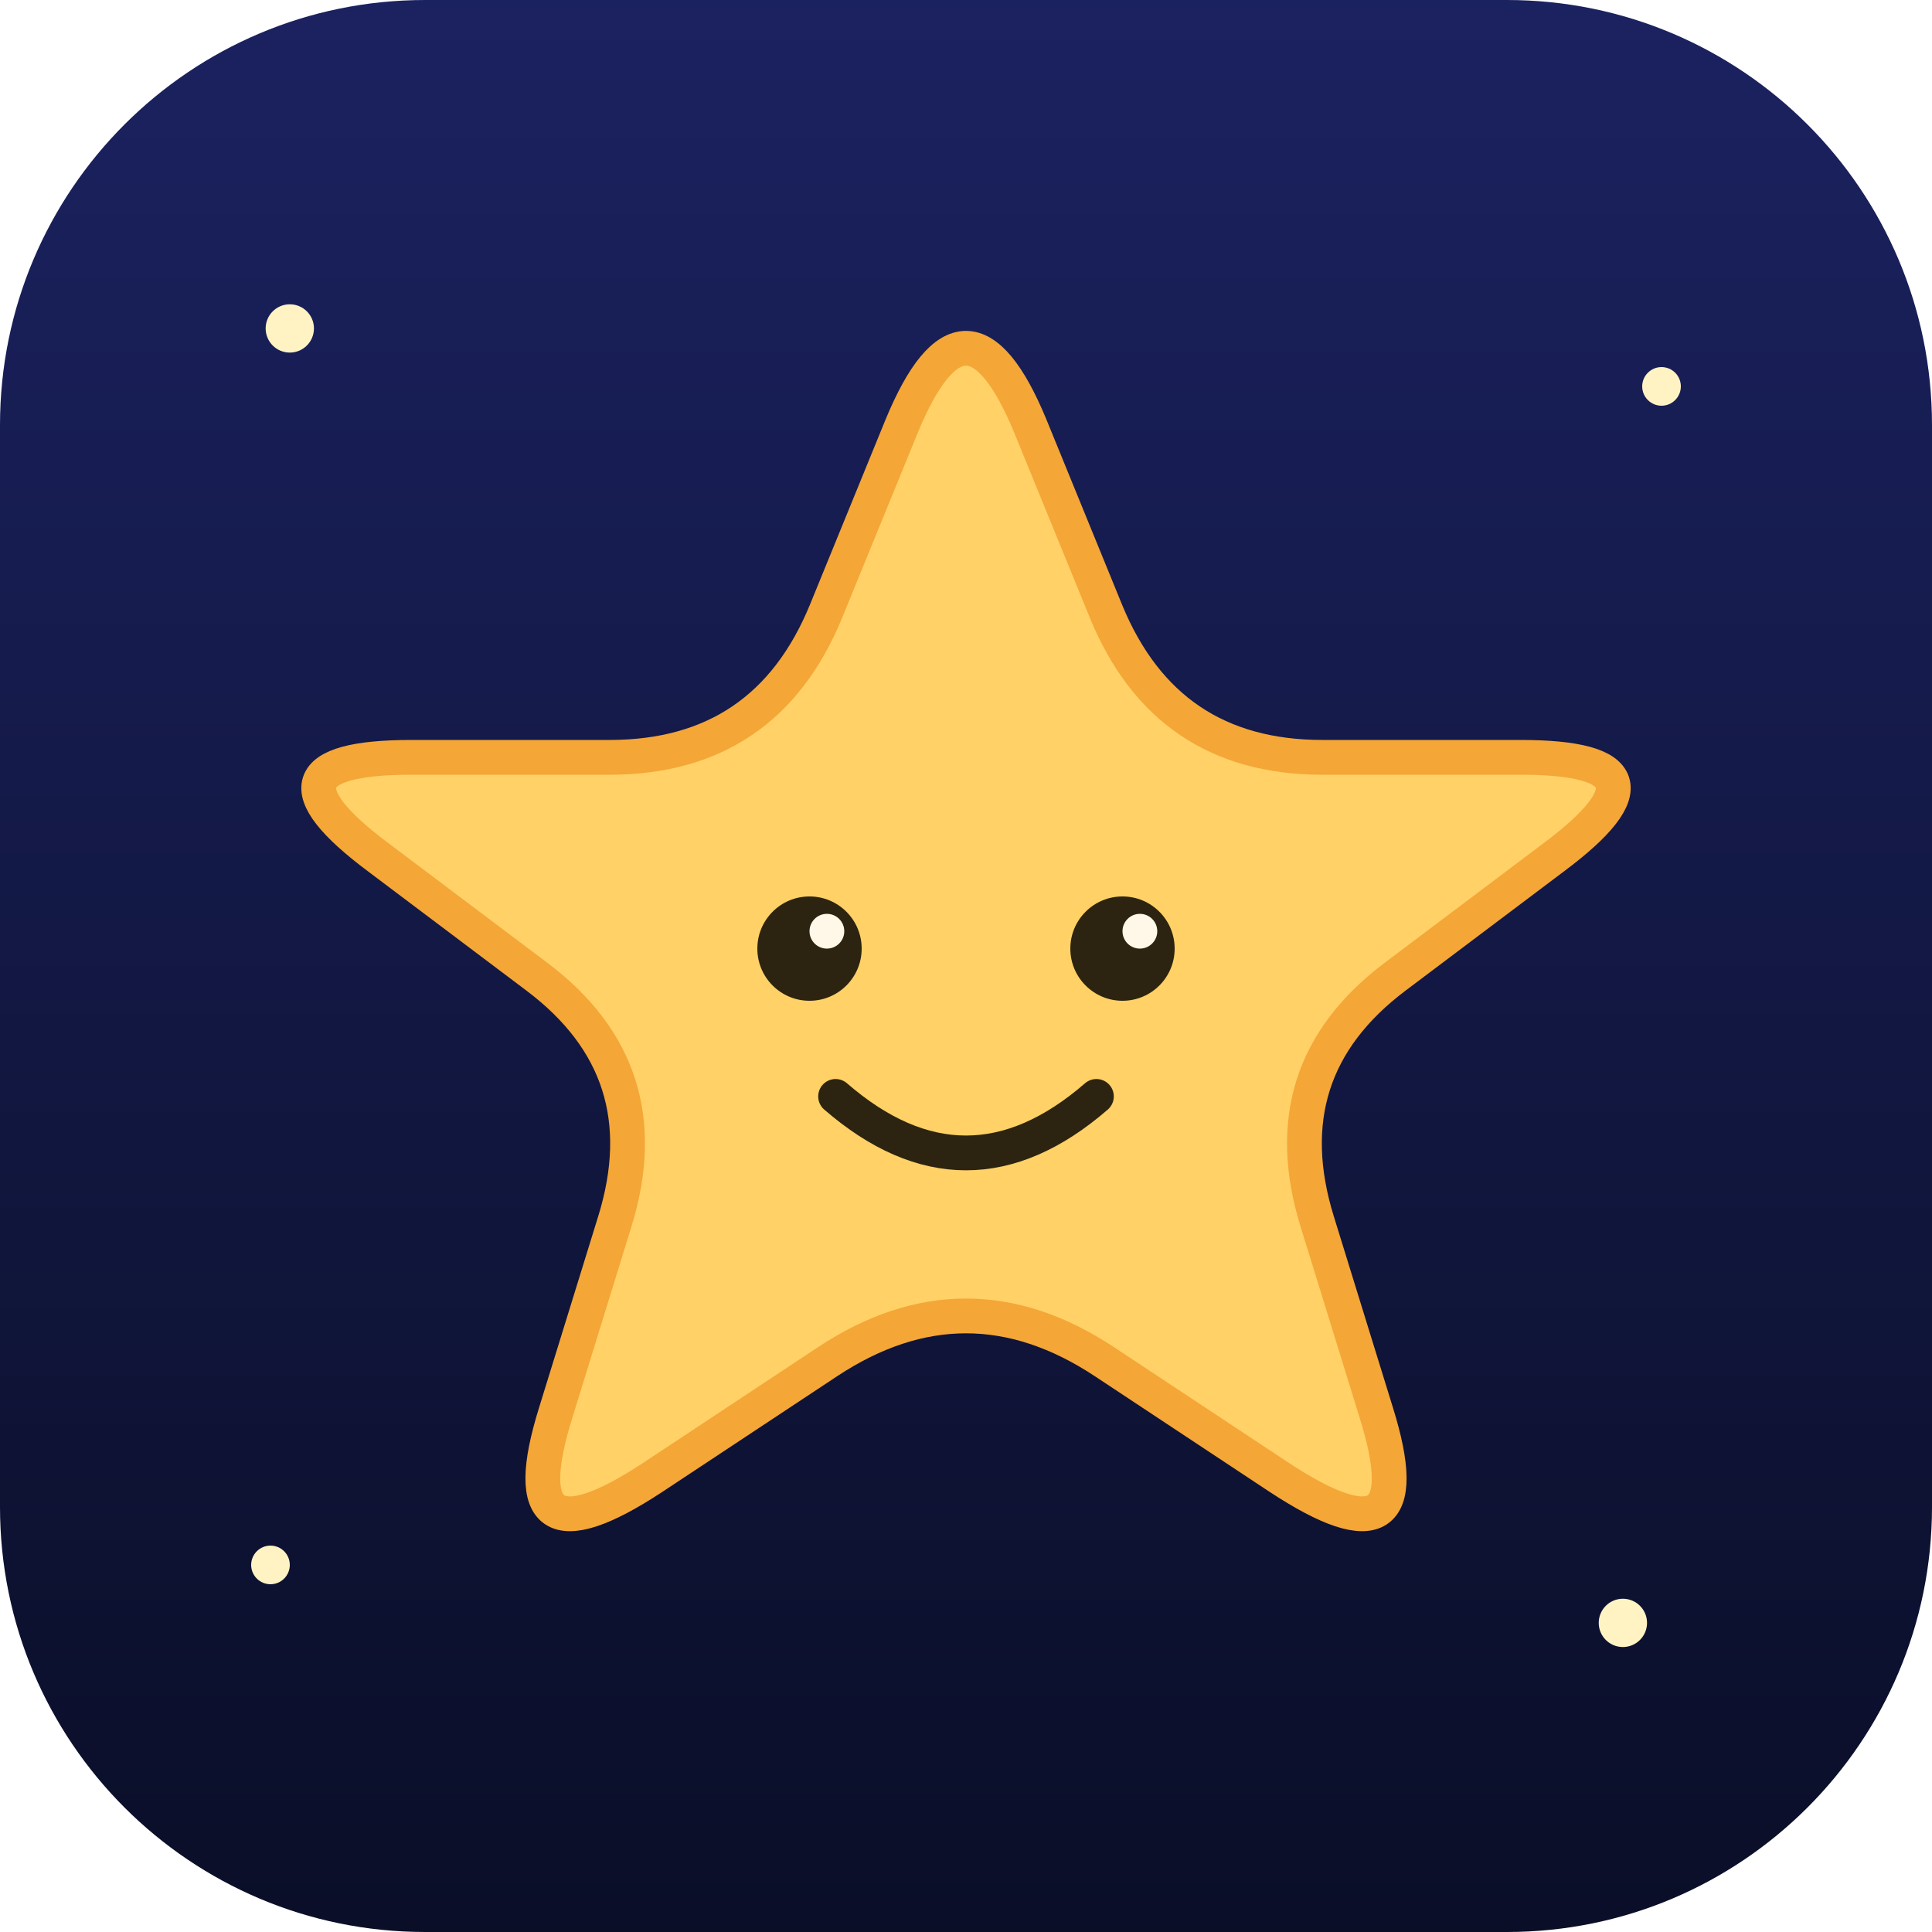
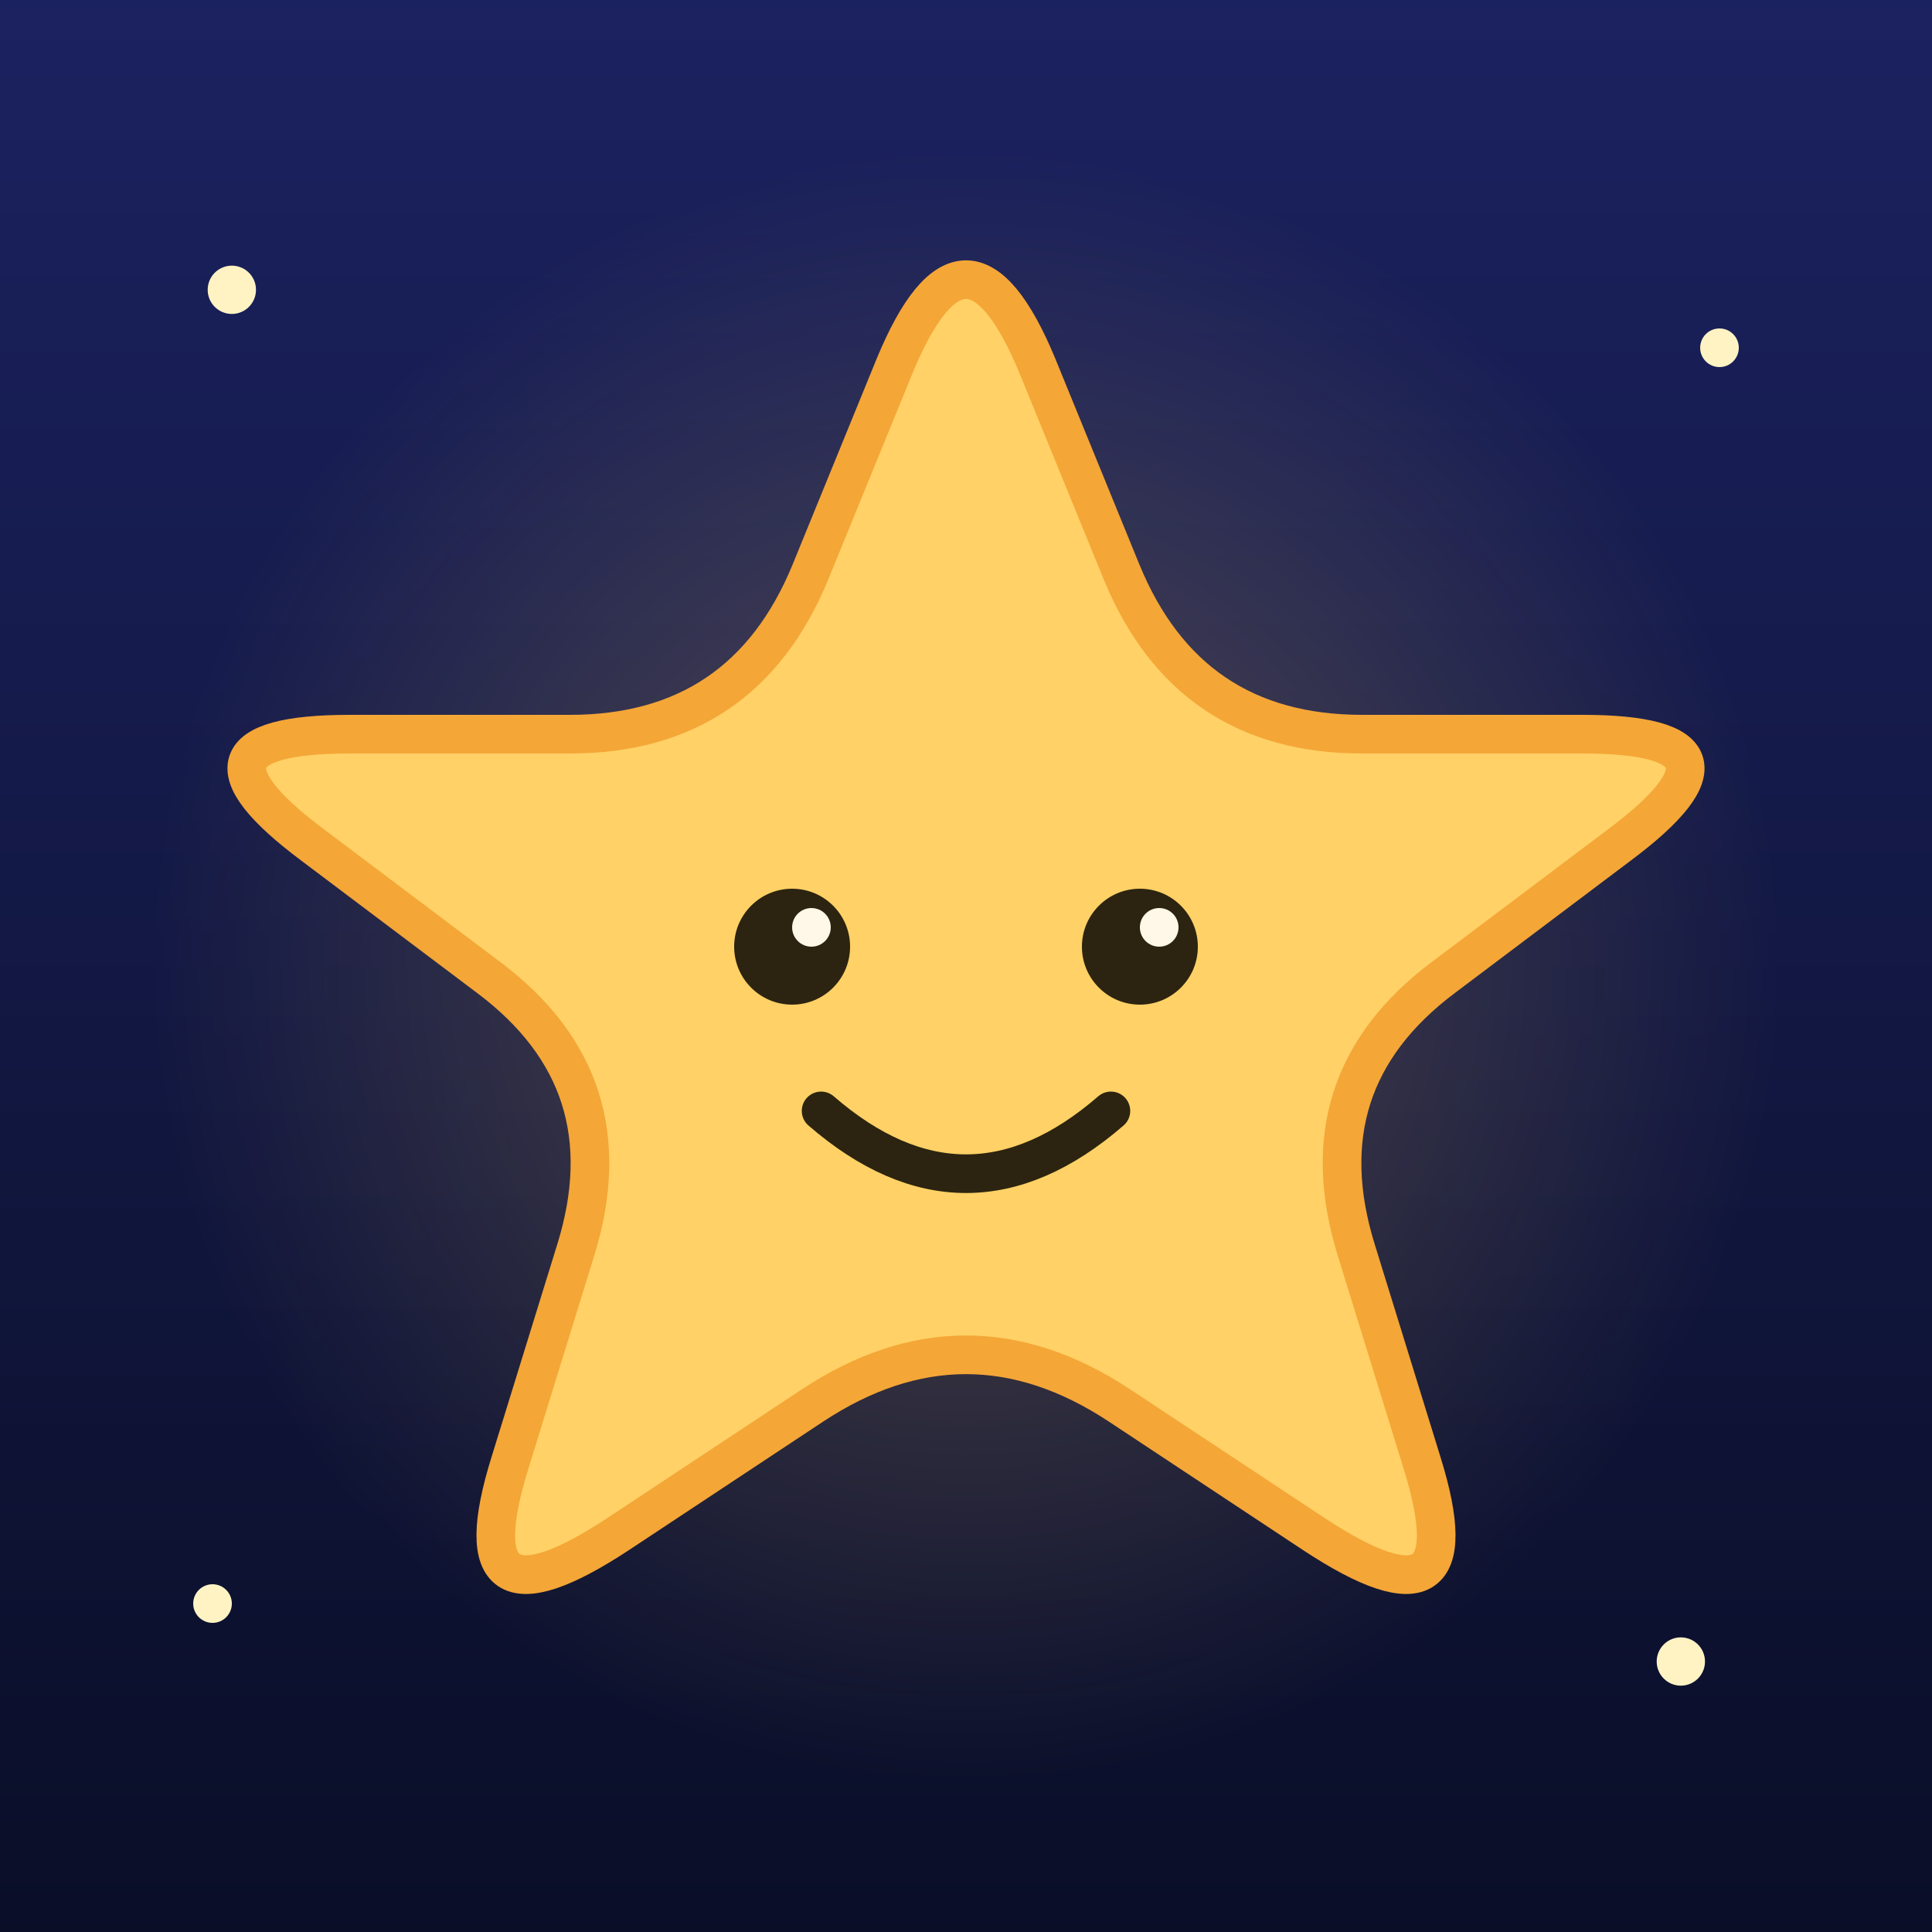
<svg xmlns="http://www.w3.org/2000/svg" viewBox="0 0 200 200">
  <defs>
    <linearGradient id="g" x1="0" y1="0" x2="0" y2="1">
      <stop offset="0" stop-color="#1b2260" />
      <stop offset="1" stop-color="#0a0e27" />
    </linearGradient>
+     <radialGradient id="h" cx="50%" cy="50%" r="50%">
+       <stop offset="0" stop-color="#ffd166" stop-opacity=".28" />
+       <stop offset="1" stop-color="#ffd166" stop-opacity="0" />
+     </radialGradient>
  </defs>
-   <rect width="200" height="200" rx="44" fill="url(#g)" />
+   <rect width="200" height="200" fill="url(#g)" />
+   <circle cx="100" cy="100" r="85" fill="url(#h)" />
  <g fill="#fff3c4">
-     <circle cx="30" cy="34" r="2.5" />
-     <circle cx="172" cy="40" r="2" />
-     <circle cx="168" cy="168" r="2.5" />
-     <circle cx="28" cy="162" r="2" />
+     <circle cx="24" cy="30" r="2.5" />
+     <circle cx="178" cy="36" r="2" />
+     <circle cx="174" cy="172" r="2.5" />
+     <circle cx="22" cy="166" r="2" />
  </g>
-   <g transform="translate(100 100) scale(0.9) translate(-100 -100)">
+   <g transform="translate(100 100) scale(1.0) translate(-100 -100)">
    <path d="M92.6,37.9 Q100.0,20.0 107.4,37.9 L116.1,59.2 Q123.0,76.0 141.0,76.0 L163.8,76.0 Q183.0,76.0 167.6,87.5 L149.4,101.2 Q135.0,112.0 140.4,129.4 L147.2,151.4 Q153.0,170.0 136.0,158.8 L115.9,145.5 Q100.0,135.0 84.1,145.5 L64.0,158.8 Q47.0,170.0 52.8,151.4 L59.6,129.4 Q65.0,112.0 50.6,101.2 L32.4,87.5 Q17.0,76.0 36.2,76.0 L59.0,76.0 Q77.0,76.0 83.9,59.2 Z" fill="#ffd166" stroke="#f4a637" stroke-width="4" stroke-linejoin="round" />
    <ellipse cx="82" cy="98" rx="6" ry="6" fill="#2c2410" />
    <ellipse cx="118" cy="98" rx="6" ry="6" fill="#2c2410" />
    <circle cx="84" cy="96" r="2" fill="#fff8e8" />
    <circle cx="120" cy="96" r="2" fill="#fff8e8" />
    <path d="M85 115 Q100 128 115 115" fill="none" stroke="#2c2410" stroke-width="4" stroke-linecap="round" />
  </g>
</svg>
